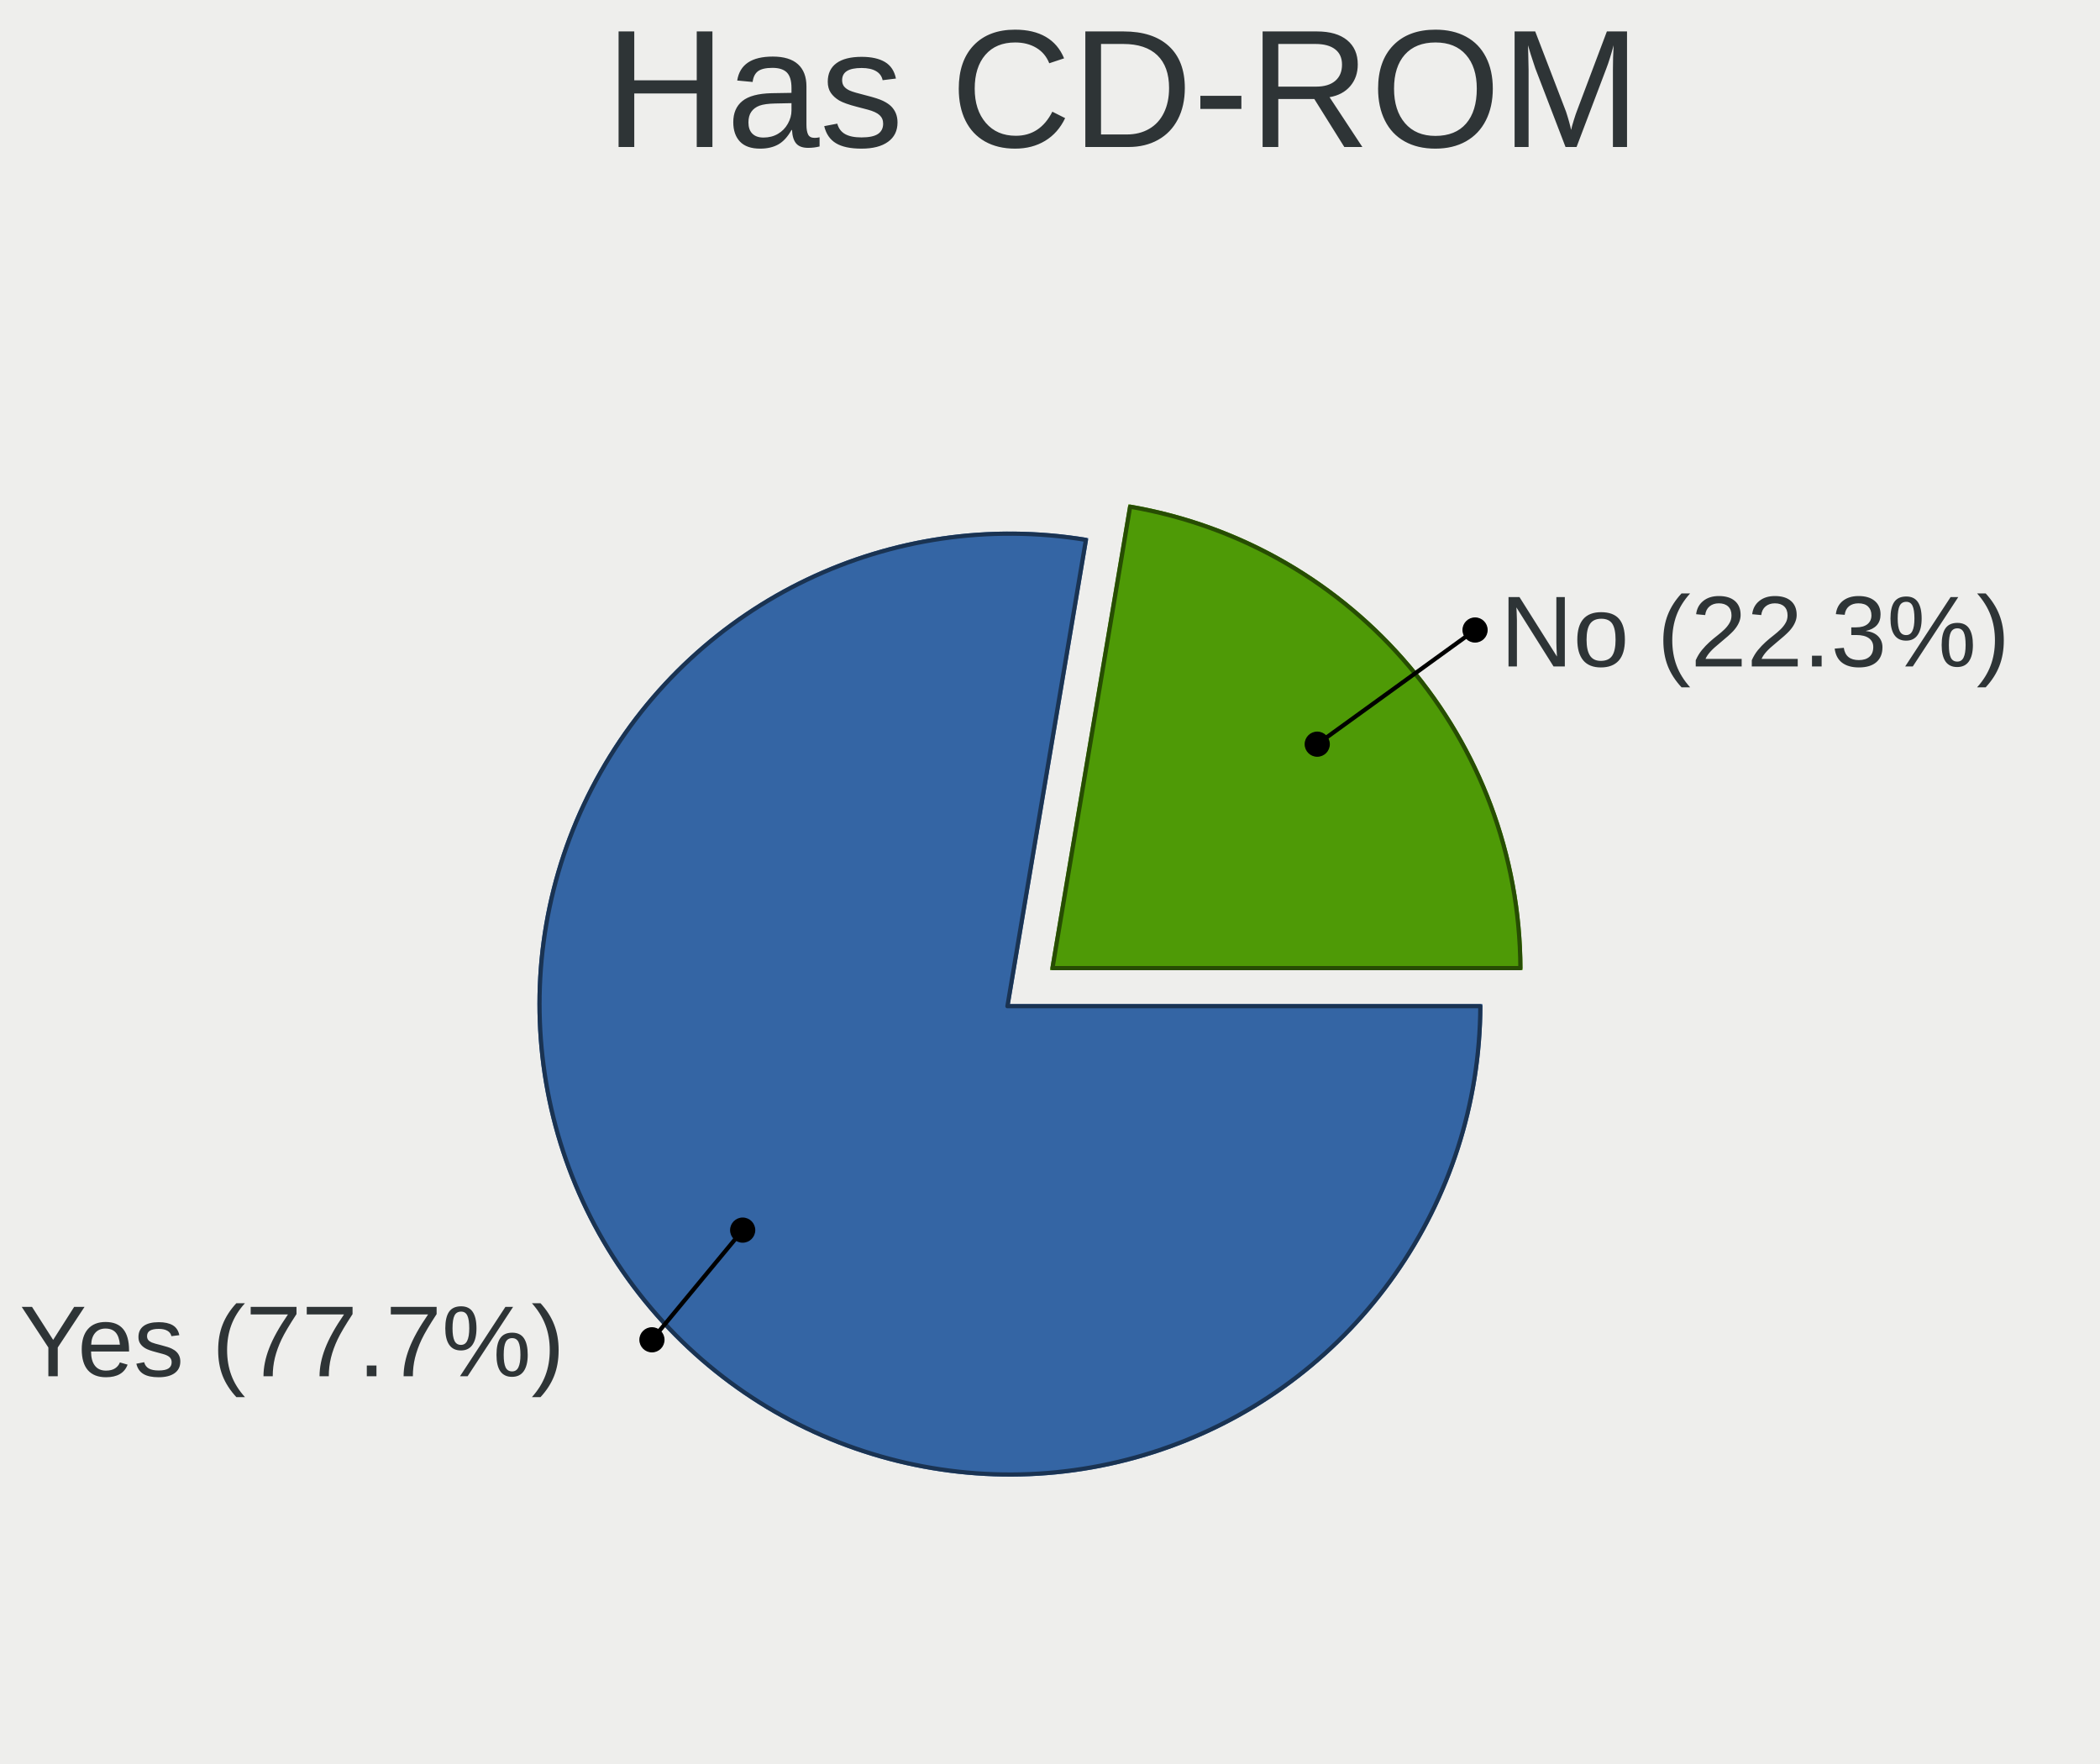
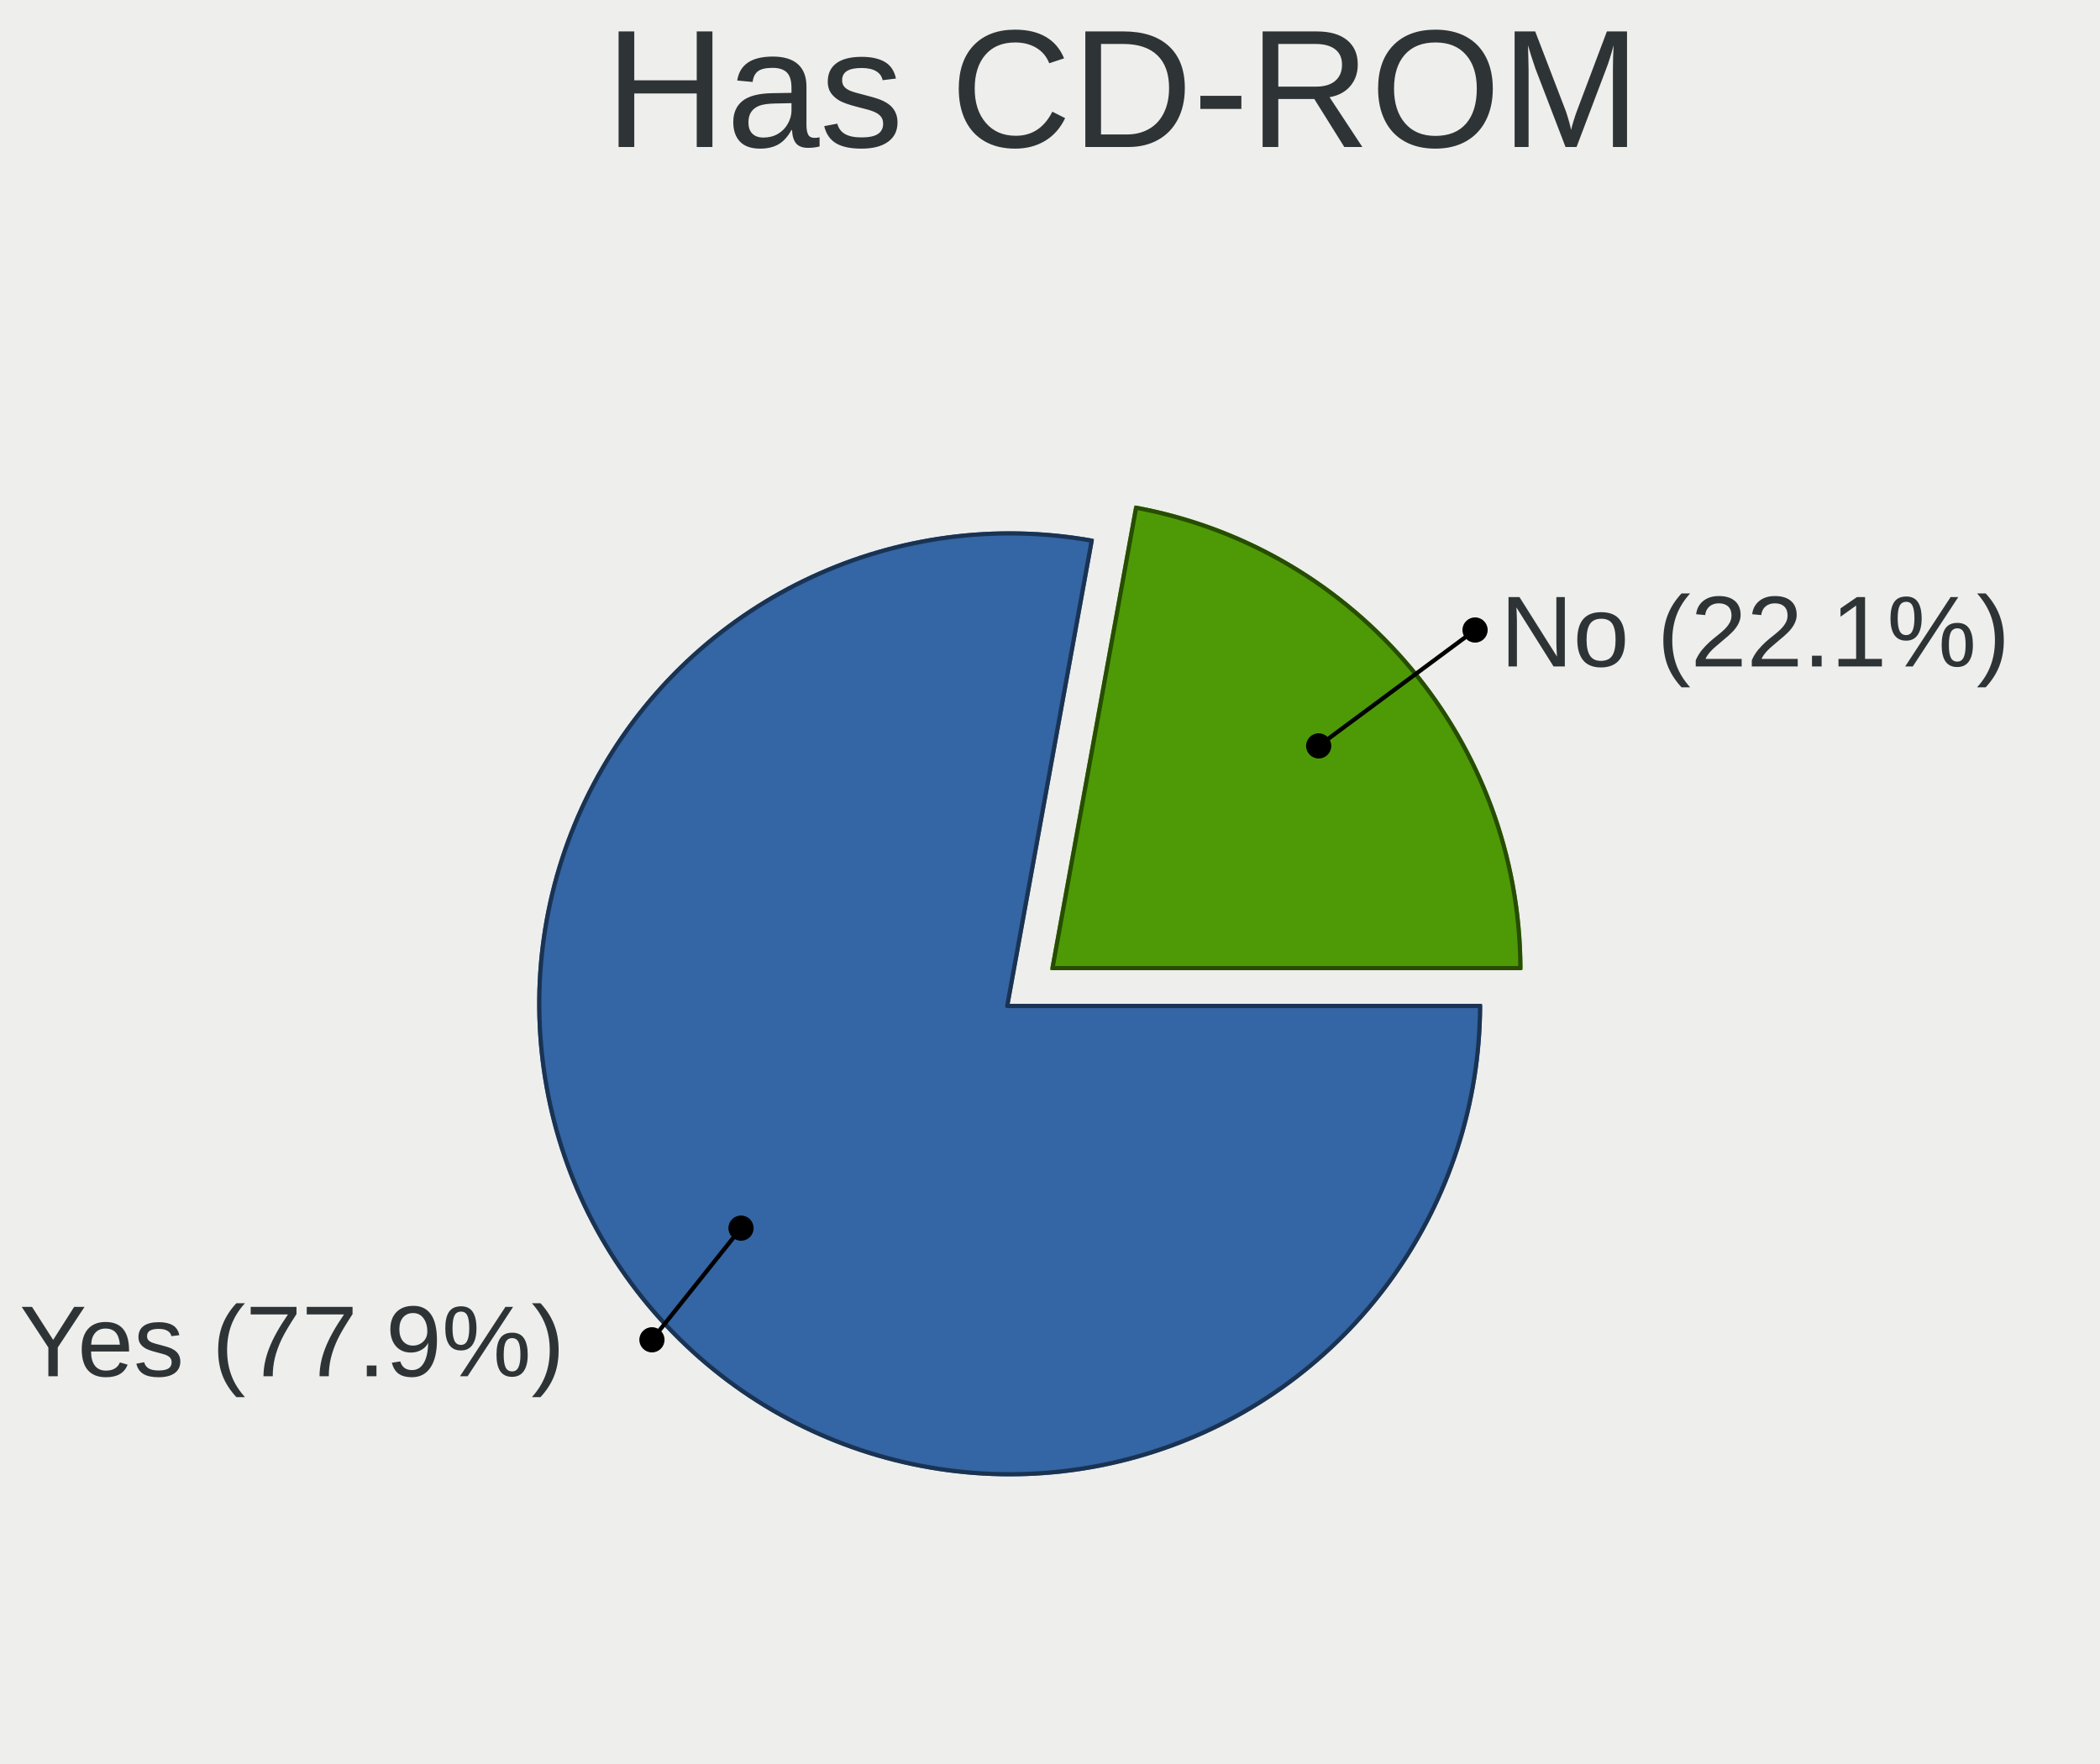
<svg xmlns="http://www.w3.org/2000/svg" width="500" height="420" version="1.0" id="ezcGraph">
  <defs />
  <g id="ezcGraphChart" color-rendering="optimizeQuality" shape-rendering="geometricPrecision" text-rendering="optimizeLegibility">
    <path d=" M 0,420 L 0,0 L 500,0 L 500,420 L 0,420 z " style="fill: #eeeeec; fill-opacity: 1.00; stroke: none;" id="ezcGraphPolygon_1" />
    <path d=" M 0,42 L 0,0 L 500,0 L 500,42 L 0,42 z " style="fill: #000000; fill-opacity: 0.00; stroke: none;" id="ezcGraphPolygon_2" />
-     <path d="M 240.46,239.07 L 352.96,239.07 A 112.50,112.50 0 1,1 259.13,128.13 z" style="fill: #3465a4; fill-opacity: 1.00; stroke: none; cursor: pointer;" id="ezcGraphCircleSector_4" />
-     <path d="M 239.86,239.57 L 352.46,239.57 A 112.00,112.00 0 1,1 258.55,128.54 z" style="fill: none; stroke: #1a3352; stroke-width: 1; stroke-opacity: 1.00; stroke-linecap: round; stroke-linejoin: round;" id="ezcGraphCircleSector_5" />
-     <path d="M 250.00,231.00 L 268.67,120.06 A 112.50,112.50 0 0,1 362.50,231.00 z" style="fill: #4e9a06; fill-opacity: 1.00; stroke: none; cursor: pointer;" id="ezcGraphCircleSector_6" />
-     <path d="M 250.59,230.50 L 269.08,120.64 A 112.00,112.00 0 0,1 362.00,230.50 z" style="fill: none; stroke: #274d03; stroke-width: 1; stroke-opacity: 1.00; stroke-linecap: round; stroke-linejoin: round;" id="ezcGraphCircleSector_7" />
-     <path d=" M 176.828,292.886 L 155.225,319" style="fill: none; stroke: #000000; stroke-width: 1; stroke-opacity: 1.00; stroke-linecap: round; stroke-linejoin: round;" id="ezcGraphLine_8" />
-     <ellipse cx="176.828" cy="292.886" rx="3" ry="3" style="fill: #000000; fill-opacity: 1.00; stroke: none;" id="ezcGraphCircle_9" />
+     <path d="M 240.40,239.01 L 352.90,239.01 A 112.50,112.50 0 1,1 260.50,128.32 z" style="fill: #3465a4; fill-opacity: 1.00; stroke: none; cursor: pointer;" id="ezcGraphCircleSector_4" />
+     <path d="M 239.81,239.51 L 352.40,239.51 A 112.00,112.00 0 1,1 259.92,128.72 z" style="fill: none; stroke: #1a3352; stroke-width: 1; stroke-opacity: 1.00; stroke-linecap: round; stroke-linejoin: round;" id="ezcGraphCircleSector_5" />
+     <path d="M 250.00,231.00 L 270.10,120.31 A 112.50,112.50 0 0,1 362.50,231.00 z" style="fill: #4e9a06; fill-opacity: 1.00; stroke: none; cursor: pointer;" id="ezcGraphCircleSector_6" />
+     <path d="M 250.60,230.50 L 270.50,120.89 A 112.00,112.00 0 0,1 362.00,230.50 z" style="fill: none; stroke: #274d03; stroke-width: 1; stroke-opacity: 1.00; stroke-linecap: round; stroke-linejoin: round;" id="ezcGraphCircleSector_7" />
+     <path d=" M 176.431,292.414 L 155.225,319" style="fill: none; stroke: #000000; stroke-width: 1; stroke-opacity: 1.00; stroke-linecap: round; stroke-linejoin: round;" id="ezcGraphLine_8" />
+     <ellipse cx="176.431" cy="292.414" rx="3" ry="3" style="fill: #000000; fill-opacity: 1.00; stroke: none;" id="ezcGraphCircle_9" />
    <ellipse cx="155.225" cy="319" rx="3" ry="3" style="fill: #000000; fill-opacity: 1.00; stroke: none;" id="ezcGraphCircle_10" />
-     <path d=" M 313.628,177.186 L 351.205,150" style="fill: none; stroke: #000000; stroke-width: 1; stroke-opacity: 1.00; stroke-linecap: round; stroke-linejoin: round;" id="ezcGraphLine_12" />
-     <ellipse cx="313.628" cy="177.186" rx="3" ry="3" style="fill: #000000; fill-opacity: 1.00; stroke: none;" id="ezcGraphCircle_13" />
+     <path d=" M 313.973,177.596 L 351.205,150" style="fill: none; stroke: #000000; stroke-width: 1; stroke-opacity: 1.00; stroke-linecap: round; stroke-linejoin: round;" id="ezcGraphLine_12" />
+     <ellipse cx="313.973" cy="177.596" rx="3" ry="3" style="fill: #000000; fill-opacity: 1.00; stroke: none;" id="ezcGraphCircle_13" />
    <ellipse cx="351.205" cy="150" rx="3" ry="3" style="fill: #000000; fill-opacity: 1.00; stroke: none;" id="ezcGraphCircle_14" />
    <g id="ezcGraphTextBox_3">
      <path d=" M 143.5,42 L 143.5,0.5 L 357,0.5 L 357,42 L 143.5,42 z " style="fill: #ffffff; fill-opacity: 0.00; stroke: none;" id="ezcGraphPolygon_16" />
      <text id="ezcGraphTextBox_3_text" x="144" text-length="212px" y="35" style="font-size: 40px; font-family: 'Arial'; fill: #2e3436; fill-opacity: 1.00; stroke: none;">Has CD-ROM</text>
    </g>
    <g id="ezcGraphTextBox_11" style=" cursor: pointer;">
      <path d=" M 4.141,332.4 L 4.141,306.1 L 150.225,306.1 L 150.225,332.4 L 4.141,332.4 z " style="fill: #ffffff; fill-opacity: 0.00; stroke: none;" id="ezcGraphPolygon_17" />
-       <text id="ezcGraphTextBox_11_text" x="4.641" text-length="144.584px" y="327.68" style="font-size: 24px; font-family: 'Arial'; fill: #2e3436; fill-opacity: 1.00; stroke: none;">Yes (77.7%)</text>
+       <text id="ezcGraphTextBox_11_text" x="4.641" text-length="144.584px" y="327.68" style="font-size: 24px; font-family: 'Arial'; fill: #2e3436; fill-opacity: 1.00; stroke: none;">Yes (77.9%)</text>
    </g>
    <g id="ezcGraphTextBox_15" style=" cursor: pointer;">
      <path d=" M 356.705,163.4 L 356.705,137.1 L 489.645,137.1 L 489.645,163.4 L 356.705,163.4 z " style="fill: #ffffff; fill-opacity: 0.00; stroke: none;" id="ezcGraphPolygon_18" />
-       <text id="ezcGraphTextBox_15_text" x="357.205" text-length="131.44px" y="158.68" style="font-size: 24px; font-family: 'Arial'; fill: #2e3436; fill-opacity: 1.00; stroke: none;">No (22.3%)</text>
+       <text id="ezcGraphTextBox_15_text" x="357.205" text-length="131.44px" y="158.68" style="font-size: 24px; font-family: 'Arial'; fill: #2e3436; fill-opacity: 1.00; stroke: none;">No (22.1%)</text>
    </g>
  </g>
</svg>
